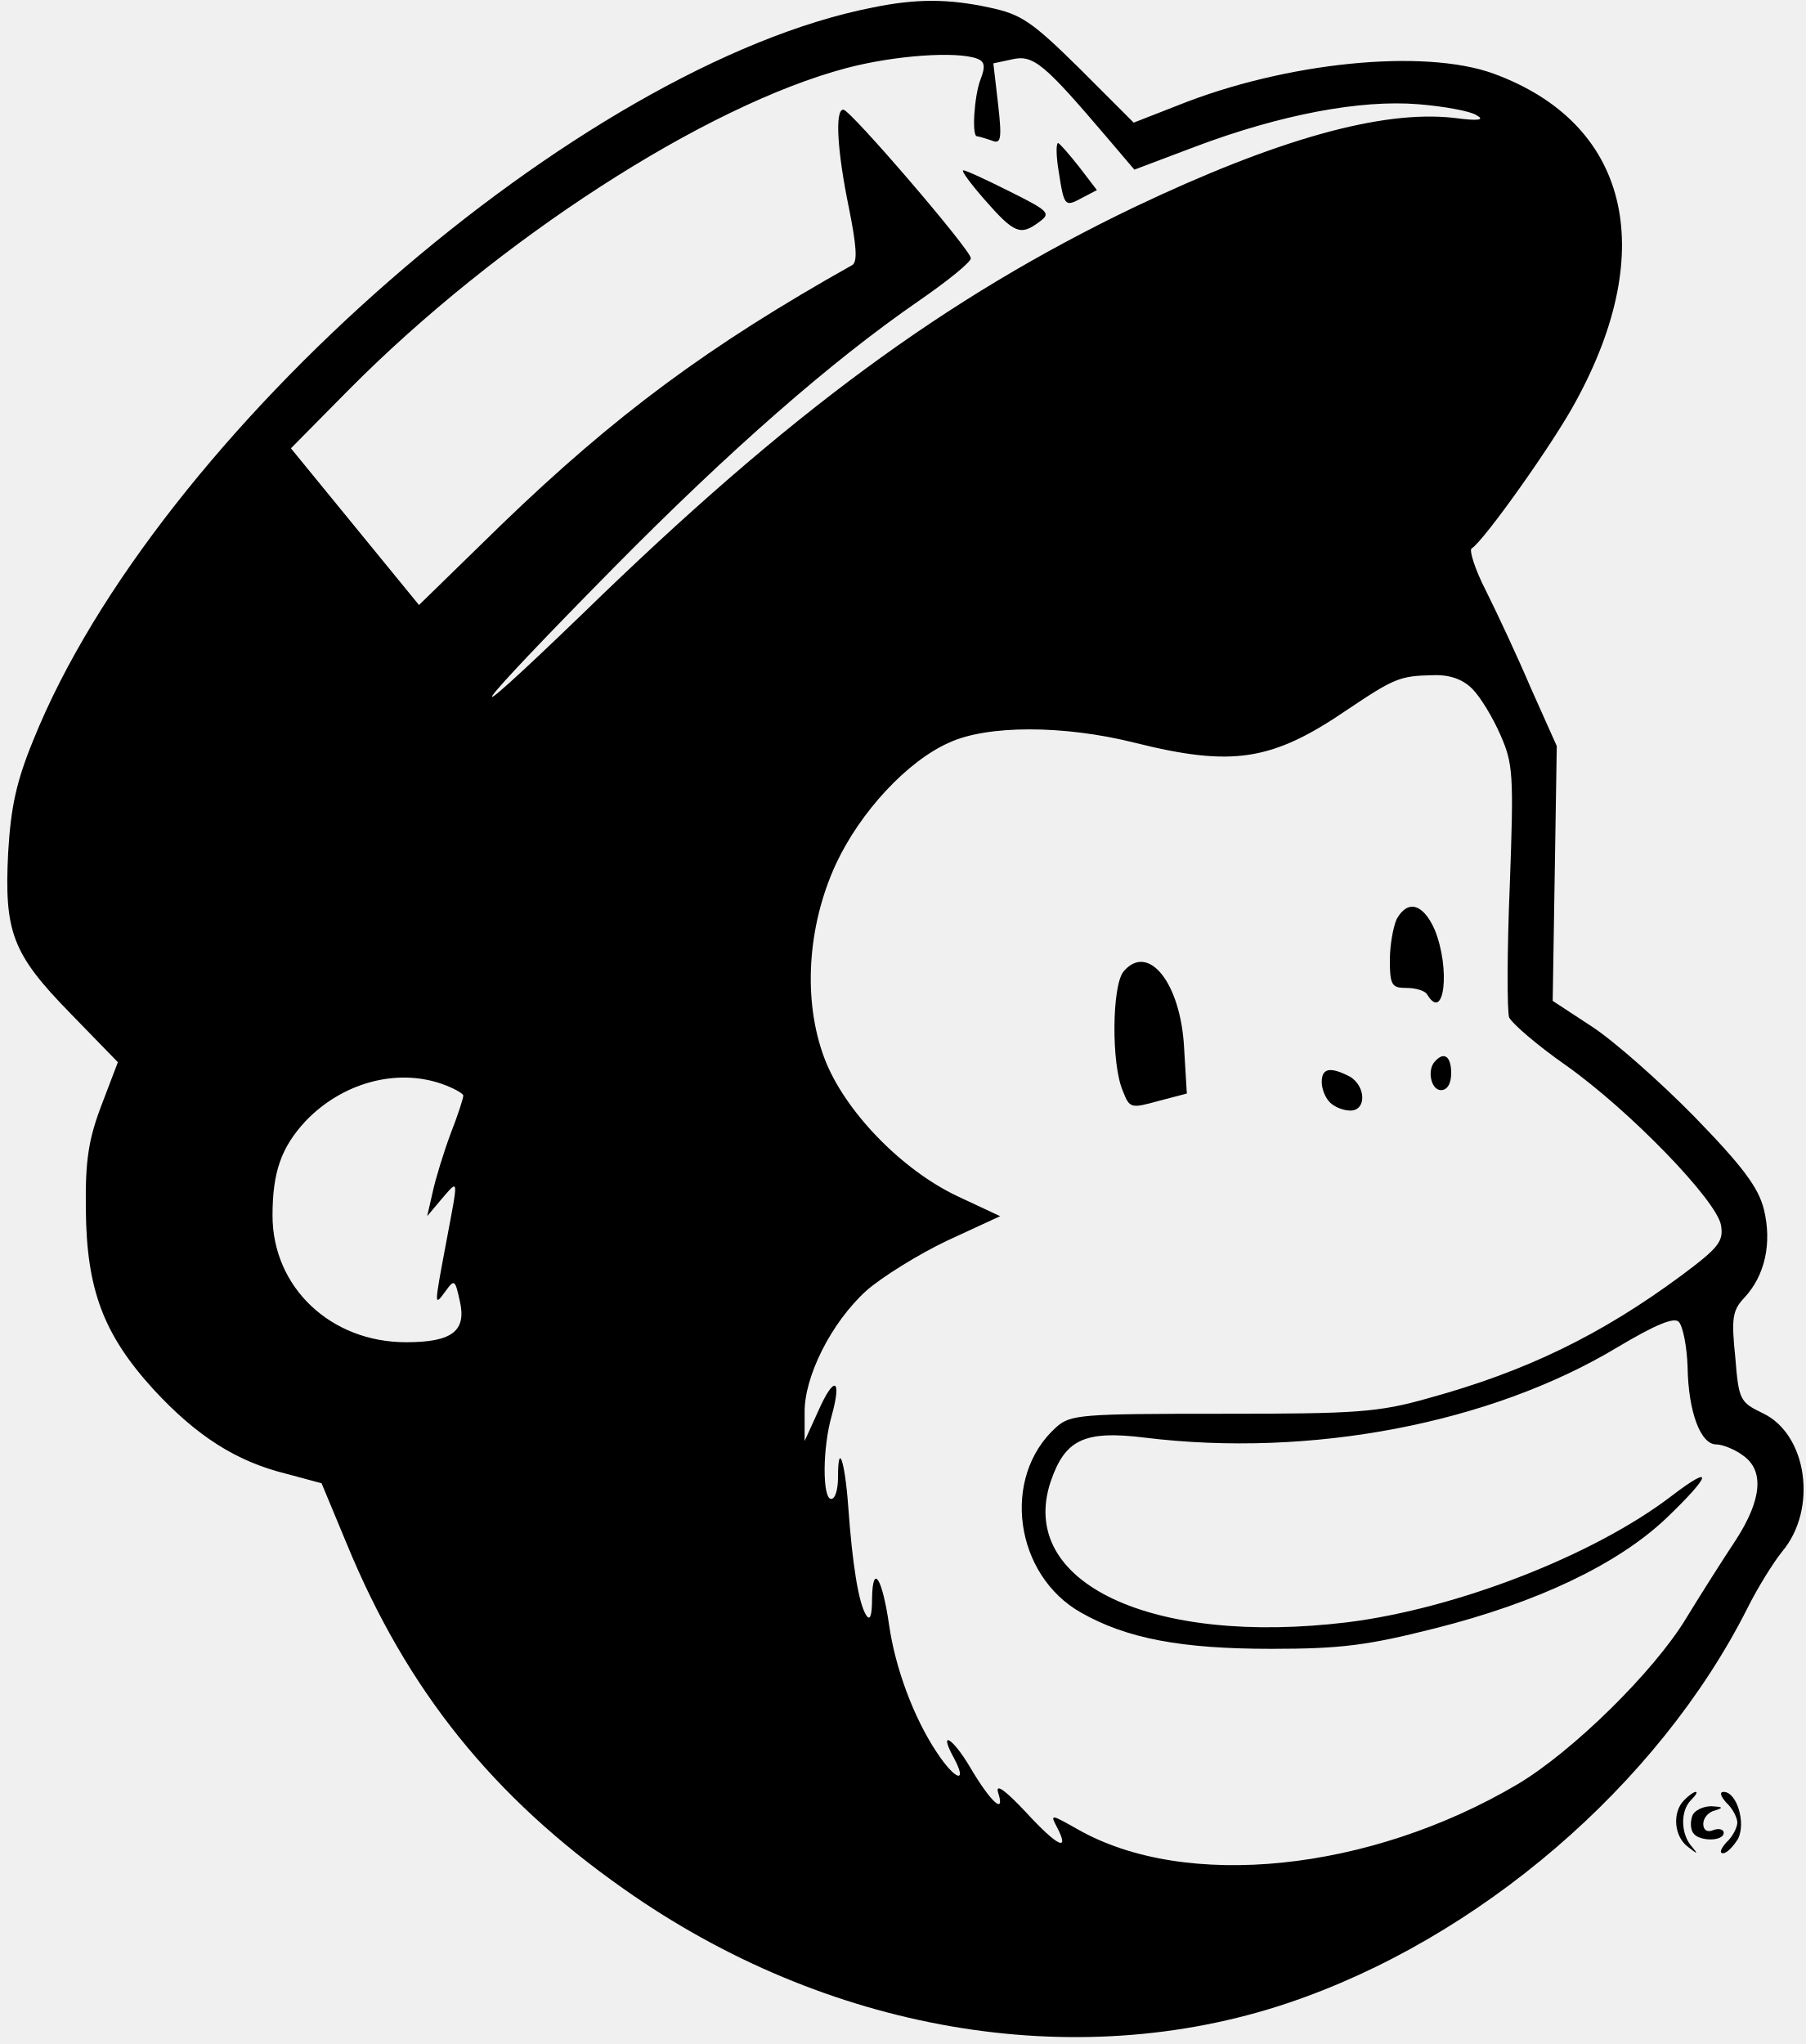
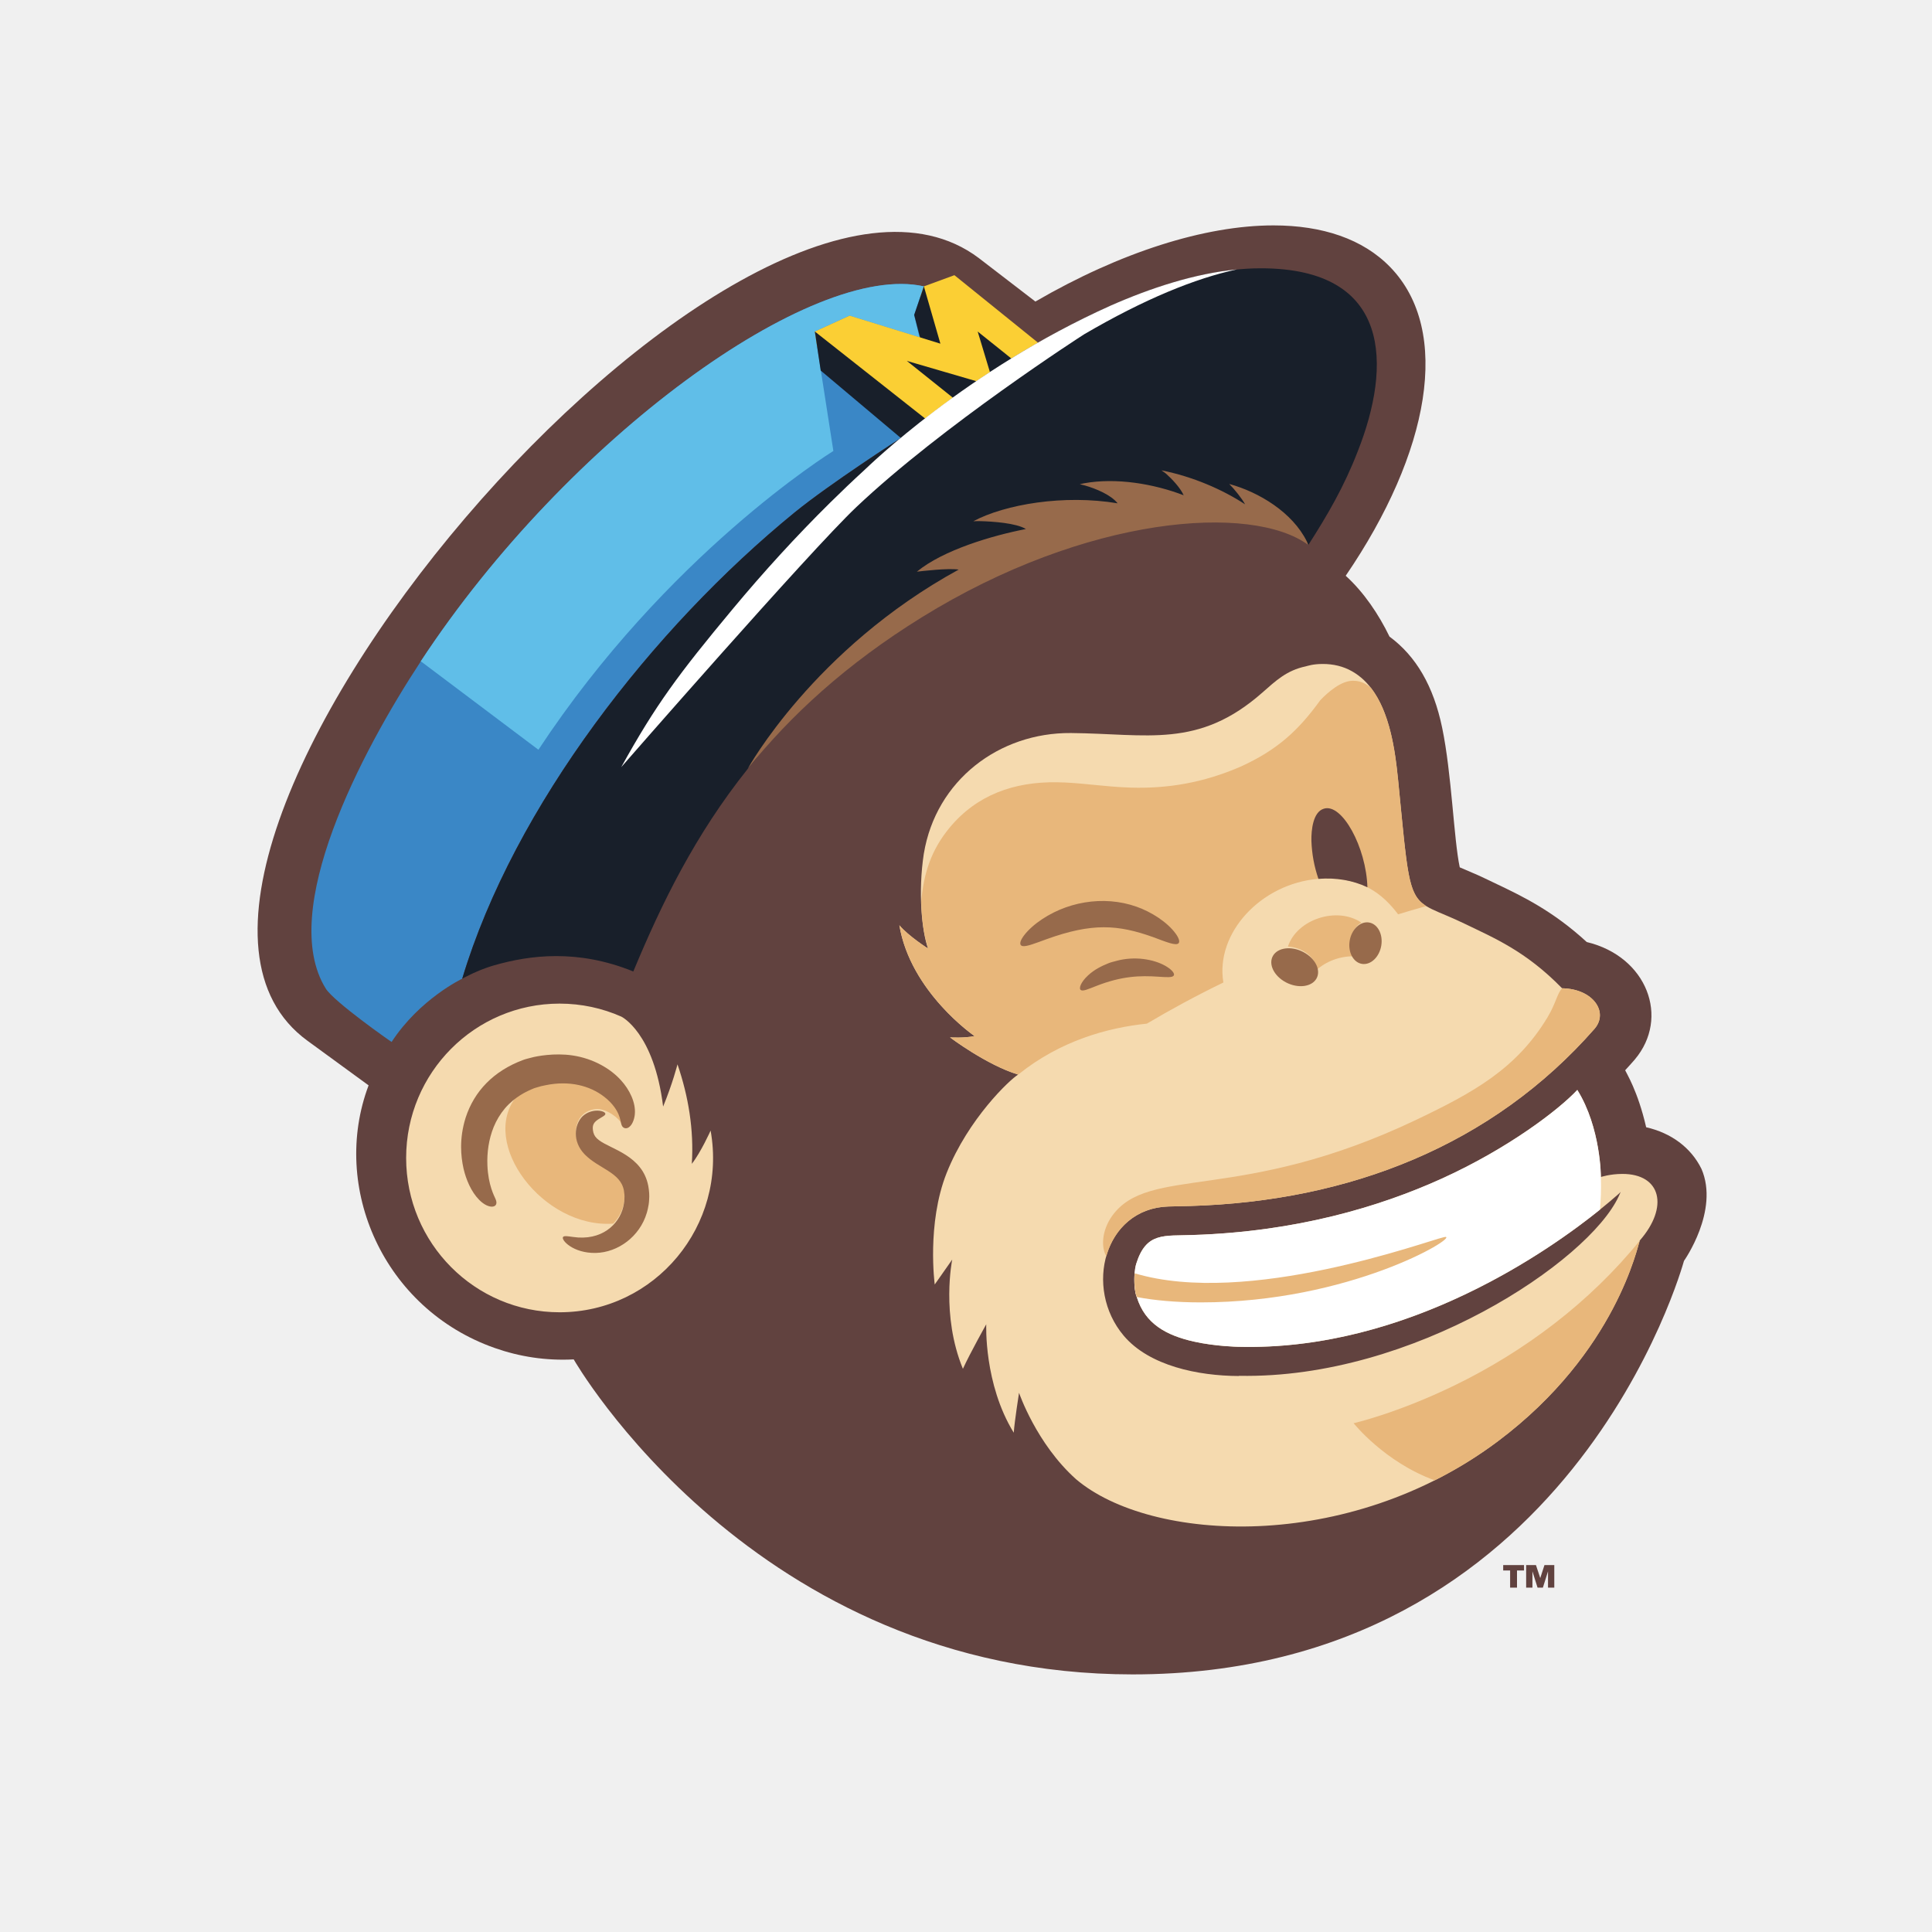
- <svg xmlns="http://www.w3.org/2000/svg" version="1.0" width="265pt" height="300pt" viewBox="0 0 265 300" preserveAspectRatio="xMidYMid meet">
-   <g transform="translate(0,300) scale(0.1,-0.1)" fill="#000000" stroke="none">
-     <path d="M1281 2989 c-429 -84 -1051 -626 -1232 -1075 -25 -61 -33 -98 -37 -165 -6 -117 6 -149 91 -236 l70 -72 -24 -63 c-19 -50 -24 -81 -23 -153 1 -118 26 -184 100 -265 63 -68 121 -105 194 -123 l52 -14 37 -89 c88 -214 214 -371 406 -506 297 -210 662 -273 975 -168 280 94 544 320 675 580 15 30 38 67 51 83 52 62 37 172 -29 203 -33 16 -35 19 -40 82 -6 57 -4 69 13 87 31 33 41 81 29 130 -8 32 -31 63 -102 136 -51 52 -118 111 -150 132 l-58 38 3 187 3 187 -38 85 c-20 47 -50 111 -66 143 -16 31 -25 60 -21 62 18 11 121 156 153 216 123 225 76 409 -121 481 -102 37 -305 17 -464 -47 l-64 -25 -79 79 c-71 70 -86 80 -133 90 -60 13 -108 13 -171 0z m153 -75 c11 -4 13 -11 5 -31 -9 -24 -13 -83 -5 -83 2 0 12 -3 21 -6 14 -6 16 0 10 53 l-7 60 28 6 c31 7 47 -7 139 -115 l40 -47 90 34 c125 47 242 69 327 62 37 -3 76 -10 85 -16 13 -7 4 -9 -33 -4 -106 12 -261 -32 -469 -131 -277 -133 -507 -302 -809 -596 -199 -192 -170 -151 46 68 169 171 317 301 446 390 42 29 77 57 77 63 0 12 -177 218 -187 218 -13 1 -9 -62 8 -144 11 -55 13 -79 5 -84 -212 -119 -348 -220 -515 -381 l-121 -118 -94 115 -94 115 84 85 c220 222 524 418 731 473 72 19 162 25 192 14z m727 -925 c12 -12 30 -42 41 -67 19 -43 20 -58 14 -222 -4 -96 -4 -183 -1 -193 4 -9 41 -41 84 -71 93 -66 220 -197 227 -234 4 -24 -3 -33 -58 -74 -119 -88 -229 -141 -371 -180 -74 -21 -105 -23 -303 -23 -208 0 -223 -1 -244 -20 -81 -73 -61 -217 37 -272 67 -38 147 -53 279 -53 102 0 141 5 240 30 151 38 268 94 339 161 67 64 72 82 8 33 -114 -87 -315 -165 -475 -185 -288 -35 -485 58 -436 206 21 62 49 76 138 65 244 -30 508 21 693 132 57 34 84 45 91 38 6 -6 12 -36 13 -66 1 -66 19 -114 42 -114 9 0 27 -7 39 -16 32 -22 28 -65 -10 -124 -18 -27 -51 -79 -73 -115 -47 -78 -167 -196 -248 -244 -217 -128 -487 -156 -645 -66 -39 22 -41 23 -31 4 20 -38 2 -30 -45 21 -31 33 -45 43 -41 29 11 -34 -11 -14 -41 37 -26 44 -47 56 -24 14 21 -39 2 -33 -25 8 -34 51 -61 124 -70 187 -10 69 -24 91 -25 40 0 -27 -3 -35 -9 -25 -11 18 -20 75 -26 159 -5 68 -15 96 -15 43 0 -18 -4 -32 -10 -32 -13 0 -13 75 1 123 15 55 3 58 -20 6 l-20 -44 0 41 c-1 53 39 133 91 180 23 20 76 53 118 73 l78 36 -62 29 c-83 39 -167 126 -196 203 -32 85 -25 194 17 285 36 77 105 151 166 178 56 26 168 26 272 0 144 -36 202 -27 312 48 70 47 78 50 126 51 25 1 44 -6 58 -20z m-1512 -580 c17 -6 31 -14 31 -17 0 -4 -8 -29 -19 -57 -10 -27 -22 -66 -26 -85 l-8 -35 21 25 c26 30 25 33 7 -63 -18 -96 -18 -95 -1 -72 13 18 14 17 21 -15 10 -44 -12 -60 -79 -60 -111 0 -196 81 -196 186 0 64 13 100 48 138 53 56 133 79 201 55z" />
-     <path d="M1554 2748 c8 -52 9 -52 35 -38 l21 11 -26 34 c-15 19 -29 35 -31 35 -3 0 -3 -19 1 -42z" />
-     <path d="M1446 2706 c43 -49 52 -52 79 -32 18 13 15 16 -43 45 -34 17 -64 31 -68 31 -4 0 11 -20 32 -44z" />
-     <path d="M2050 1651 c-5 -11 -10 -38 -10 -60 0 -37 3 -41 24 -41 14 0 28 -4 31 -10 25 -41 34 38 11 95 -17 39 -40 45 -56 16z" />
-     <path d="M1649 1574 c-17 -21 -18 -136 -1 -175 10 -26 12 -26 52 -15 l42 11 -4 67 c-5 96 -53 155 -89 112z" />
-     <path d="M2107 1443 c-13 -12 -7 -43 8 -43 9 0 15 9 15 25 0 24 -10 32 -23 18z" />
-     <path d="M1940 1412 c0 -10 5 -23 12 -30 7 -7 20 -12 30 -12 24 0 23 36 -1 50 -29 15 -41 12 -41 -8z" />
-     <path d="M2472 358 c-18 -18 -15 -54 6 -69 14 -11 15 -11 5 1 -16 18 -17 52 -1 68 7 7 10 12 7 12 -3 0 -10 -5 -17 -12z" />
-     <path d="M2534 354 c9 -8 16 -22 16 -29 0 -7 -7 -21 -16 -29 -8 -9 -11 -16 -5 -16 6 0 15 10 22 21 12 24 -2 69 -21 69 -7 0 -4 -7 4 -16z" />
-     <path d="M2484 335 c-3 -8 -3 -19 1 -25 8 -13 45 -13 45 0 0 5 -7 7 -15 4 -9 -4 -15 0 -15 9 0 9 8 18 18 20 12 4 11 5 -6 6 -12 0 -25 -6 -28 -14z" />
-   </g>
+ <svg xmlns="http://www.w3.org/2000/svg" width="60" height="60" viewBox="0 0 60 60" fill="none">
+   <path d="M47.396 48.604V49.305H47.591V48.799L47.75 49.305H47.916L48.075 48.798V49.305H48.27V48.604H47.965L47.834 49.008L47.7 48.604H47.396ZM46.898 48.772V49.305H47.112V48.772H47.33V48.604H46.683V48.772H46.898ZM52.298 39.157C52.261 39.271 48.795 52.004 35.173 52C23.398 51.997 17.817 42.217 17.817 42.217C16.959 42.263 16.131 42.133 15.367 41.864C11.913 40.652 10.255 36.876 11.447 33.707L9.548 32.321C2.194 26.967 23.029 2.47 30.396 8.013C30.433 8.041 32.155 9.365 32.155 9.365C34.8 7.83 37.42 7 39.55 7C41.062 7 42.327 7.418 43.179 8.3C45.091 10.278 44.404 14.056 41.792 17.881C42.354 18.39 42.82 19.083 43.152 19.77C43.982 20.382 44.52 21.312 44.787 22.598C45.085 24.026 45.147 26.062 45.334 26.936C46.038 27.24 45.738 27.1 46.489 27.458C47.272 27.832 48.225 28.287 49.278 29.256C51.151 29.704 51.866 31.606 50.77 32.904C50.741 32.939 50.608 33.089 50.471 33.238C50.504 33.321 50.863 33.877 51.123 35.008C51.898 35.184 52.517 35.64 52.841 36.302C53.402 37.598 52.298 39.157 52.298 39.157" fill="#61423F" />
+   <path d="M46.524 44.754C50.218 41.98 50.863 38.64 50.925 38.525C51.834 37.483 51.587 36.457 50.386 36.457C50.004 36.457 49.715 36.553 49.715 36.553C49.715 36.553 49.72 35.033 48.984 33.85C48.416 34.459 46.842 35.667 44.776 36.604C42.838 37.483 40.253 38.253 37.049 38.355H37.049C36.152 38.392 35.597 38.252 35.285 39.252C35.185 39.605 35.228 40.129 35.303 40.281C35.556 41.108 36.216 41.473 37.085 41.666C37.744 41.813 38.444 41.827 38.444 41.827C44.942 42.001 50.159 37.159 50.222 37.118C50.282 37.071 50.332 37.015 50.332 37.015C50.332 37.015 50.275 37.144 50.268 37.158C49.329 39.175 43.896 42.832 38.487 42.727L38.469 42.733C37.215 42.729 35.691 42.42 34.898 41.481C33.645 39.996 34.295 37.526 36.293 37.469C36.296 37.468 36.755 37.458 36.96 37.453C41.907 37.308 46.345 35.572 49.523 31.945C49.96 31.426 49.472 30.714 48.525 30.692C48.517 30.692 48.509 30.689 48.503 30.683C47.38 29.534 46.393 29.128 45.515 28.701C43.674 27.805 43.847 28.579 43.419 24.233C43.303 23.061 43.071 21.462 41.993 20.85C41.711 20.689 41.402 20.62 41.081 20.62C40.765 20.62 40.611 20.682 40.548 20.695C39.958 20.82 39.622 21.14 39.202 21.51C37.216 23.261 35.628 22.785 33.258 22.765C31.032 22.747 29.067 24.23 28.691 26.509L28.69 26.51C28.508 27.702 28.626 28.914 28.822 29.459C28.822 29.459 28.217 29.075 27.93 28.735C28.278 30.816 30.265 32.176 30.265 32.176C29.952 32.245 29.502 32.217 29.502 32.217C29.504 32.218 30.636 33.074 31.619 33.373C31.363 33.525 30.068 34.746 29.399 36.428C28.774 38.002 29.029 39.891 29.029 39.891L29.572 39.117C29.572 39.117 29.217 40.841 29.904 42.51C30.131 42.014 30.629 41.127 30.629 41.127C30.629 41.127 30.55 42.978 31.483 44.494C31.507 44.144 31.647 43.254 31.647 43.254C31.647 43.254 32.182 44.834 33.418 45.939C35.732 47.901 41.86 48.255 46.524 44.754V44.754ZM20.594 34.365C20.89 33.645 21.04 33.054 21.04 33.054C21.38 34.046 21.553 35.089 21.485 36.144C21.767 35.785 22.069 35.111 22.069 35.111C22.593 38.057 20.343 40.754 17.378 40.754C14.747 40.754 12.613 38.608 12.613 35.961C12.613 33.314 14.747 31.168 17.378 31.168C18.061 31.168 18.709 31.312 19.296 31.572C19.296 31.572 20.309 32.059 20.594 34.365" fill="#F5DAAF" />
+   <path d="M12.162 32.358C12.143 32.353 10.368 31.109 10.116 30.7C8.623 28.292 11.22 23.348 13.069 20.538C17.636 13.592 25.239 8.11 28.692 8.893L32.238 10.642C30.861 11.416 29.529 12.367 28.732 12.999L27.977 13.603C27.977 13.603 25.774 15.021 24.678 15.914C20.285 19.496 15.959 25.041 14.355 30.394C14.355 30.394 13.037 31.019 12.162 32.358" fill="#3A87C6" />
+   <path d="M28.69 8.893C25.236 8.111 17.634 13.592 13.066 20.538C13.065 20.54 13.064 20.542 13.062 20.544L13.081 20.546L16.721 23.284C20.717 17.223 25.739 14.097 25.881 14.005L25.304 10.296L26.385 9.801L28.554 10.473L28.388 9.78L28.69 8.893" fill="#60BEE8" />
+   <path d="M32.237 10.643L28.73 12.999L28.485 13.183L25.376 10.755L25.305 10.296L26.386 9.802C26.441 9.819 28.47 10.447 28.555 10.473L28.591 9.186L28.691 8.894L29.64 8.546C29.642 8.547 32.233 10.64 32.237 10.643" fill="#FBCF34" />
+   <path d="M39.157 8.332C36.839 8.332 34.235 9.497 32.238 10.643C31.958 10.8 31.68 10.965 31.408 11.133L30.363 10.296L30.743 11.556C30.599 11.65 30.459 11.744 30.322 11.838L28.163 11.208L29.591 12.35C29.265 12.586 28.974 12.807 28.732 12.999L25.306 10.296L25.488 11.508L27.978 13.604C27.978 13.604 25.774 15.021 24.678 15.915C20.285 19.497 15.96 25.042 14.355 30.394L14.447 30.345C14.459 30.338 14.472 30.333 14.484 30.327C14.528 30.304 14.573 30.282 14.618 30.26C14.646 30.247 14.675 30.233 14.703 30.22C14.749 30.198 14.795 30.179 14.841 30.16C14.868 30.148 14.896 30.136 14.923 30.125C14.972 30.105 15.022 30.087 15.072 30.069C15.095 30.061 15.118 30.052 15.141 30.044C15.213 30.019 15.285 29.996 15.357 29.976C16.448 29.665 17.932 29.465 19.668 30.17C20.541 28.068 21.583 25.929 23.225 23.874C24.556 22.208 25.836 20.72 27.373 19.902C30.281 17.291 38.121 14.523 40.633 16.922C41.227 15.994 41.742 15.115 42.167 14.014C43.215 11.365 43.234 8.332 39.157 8.332" fill="#181F2A" />
+   <path d="M29.205 10.673L28.692 8.893L28.391 9.78L28.571 10.477L29.205 10.673" fill="#181F2A" />
+   <path d="M34.487 9.493C35.753 8.935 37.111 8.494 38.412 8.367C37.119 8.645 35.544 9.286 33.677 10.377C33.632 10.402 29.26 13.222 26.589 15.753C25.133 17.133 19.288 23.83 19.293 23.824C20.361 21.893 21.065 20.944 22.756 18.912C23.712 17.763 24.733 16.645 25.778 15.613C26.129 15.266 26.483 14.929 26.838 14.604C26.973 14.479 30.028 11.491 34.487 9.493V9.493ZM49.717 36.552C49.717 36.552 49.721 35.032 48.985 33.848C48.418 34.458 46.843 35.665 44.777 36.602C42.84 37.481 40.254 38.251 37.05 38.353C36.153 38.39 35.599 38.251 35.286 39.25C35.261 39.336 35.246 39.433 35.237 39.531L35.236 39.541C35.236 39.541 35.236 39.541 35.236 39.541C35.233 39.573 35.231 39.605 35.23 39.637C35.227 39.729 35.228 39.809 35.231 39.879C35.231 39.881 35.232 39.883 35.232 39.884C35.232 39.89 35.232 39.895 35.233 39.9C35.236 39.944 35.239 39.986 35.244 40.025C35.244 40.027 35.245 40.029 35.245 40.031C35.245 40.033 35.245 40.035 35.246 40.037C35.267 40.196 35.3 40.27 35.304 40.278C35.304 40.279 35.304 40.279 35.304 40.279L35.309 40.293C35.564 41.111 36.222 41.473 37.086 41.665C37.745 41.812 38.446 41.825 38.446 41.825C43.747 41.968 48.196 38.77 49.689 37.566C49.714 37.229 49.729 36.988 49.717 36.552" fill="white" />
+   <path d="M19.042 38.001C19.043 38 19.044 37.999 19.046 37.998C19.327 37.709 19.445 37.306 19.378 36.919C19.274 36.364 18.615 36.252 18.18 35.82C18.173 35.813 18.166 35.806 18.159 35.799C18.152 35.792 18.145 35.784 18.138 35.776C18.137 35.776 18.137 35.775 18.136 35.775C17.941 35.559 17.872 35.314 17.888 35.096C17.923 34.527 18.451 34.368 18.726 34.472C18.726 34.472 19.052 34.546 19.305 34.883C19.305 34.883 19.304 34.882 19.304 34.881C19.266 34.77 19.274 34.591 19.076 34.323C18.752 33.885 18.008 33.439 16.954 33.653H16.954C16.759 33.692 16.868 33.67 16.676 33.721C16.646 33.729 16.619 33.737 16.595 33.747C16.534 33.774 16.478 33.792 16.425 33.82C16.397 33.834 16.238 33.903 16.048 34.04C14.862 35.502 16.87 38.154 19.042 38.001V38.001ZM44.893 38.413C44.88 38.413 44.865 38.416 44.843 38.421C44.304 38.54 38.749 40.597 35.238 39.543C35.222 39.726 35.227 40.112 35.306 40.28C35.306 40.28 35.306 40.28 35.306 40.281C35.837 40.382 36.51 40.447 37.29 40.447C41.911 40.447 45.241 38.44 44.893 38.413V38.413ZM44.248 28.108C43.725 27.75 43.707 27.125 43.422 24.233C43.331 23.31 43.167 22.124 42.576 21.361C42.454 21.259 42.282 21.142 42.035 21.142C41.662 21.127 41.24 21.496 41.001 21.748C40.322 22.685 39.673 23.288 38.526 23.81C37.365 24.312 36.262 24.494 35.117 24.46C34.278 24.434 33.544 24.302 32.824 24.294C31.49 24.274 30.334 24.687 29.492 25.703C28.914 26.4 28.682 27.137 28.608 28.014C28.611 28.12 28.616 28.22 28.623 28.313C28.633 28.453 28.646 28.586 28.662 28.711C28.721 29.155 28.805 29.386 28.805 29.386C28.805 29.389 28.804 29.393 28.803 29.396C28.81 29.418 28.817 29.439 28.824 29.459C28.824 29.459 28.22 29.075 27.932 28.735C28.223 30.47 29.652 31.704 30.12 32.066C30.147 32.086 30.174 32.106 30.201 32.127C30.203 32.128 30.206 32.13 30.207 32.133C30.246 32.161 30.268 32.176 30.268 32.176C29.955 32.245 29.505 32.217 29.505 32.217C29.507 32.218 30.639 33.074 31.622 33.372C32.926 32.319 34.404 31.915 35.618 31.79C36.353 31.354 37.144 30.925 37.993 30.512C37.736 28.982 39.156 27.441 40.943 27.293C42.292 27.2 42.948 27.777 43.42 28.395C43.676 28.317 43.965 28.231 44.288 28.14C44.275 28.131 44.261 28.121 44.248 28.108V28.108ZM34.358 39.014C34.595 38.168 35.267 37.498 36.296 37.468C36.299 37.468 36.758 37.458 36.963 37.453C41.91 37.308 46.348 35.571 49.526 31.945C49.964 31.426 49.475 30.714 48.528 30.692C48.524 30.692 48.515 30.692 48.515 30.692C48.355 30.854 48.326 31.149 48.061 31.591C47.094 33.196 45.757 33.93 43.974 34.781C38.508 37.382 35.673 36.172 34.536 37.764C34.205 38.232 34.199 38.755 34.358 39.014C34.358 39.014 34.358 39.014 34.358 39.014ZM42.279 28.653C41.524 28.14 40.274 28.548 39.998 29.397C40.435 29.418 40.898 29.734 40.87 30.138C41.178 29.853 41.617 29.692 42.044 29.699C41.838 29.384 41.942 28.84 42.279 28.653ZM46.527 44.754C45.893 45.23 45.232 45.634 44.557 45.974C42.996 45.407 42.038 44.199 42.038 44.199C42.038 44.199 43.376 43.897 45.165 43.028C47.341 41.971 49.374 40.445 50.928 38.525C50.867 38.64 50.221 41.98 46.527 44.754" fill="#E8B77B" />
+   <path d="M28.62 19.175C33.749 15.998 38.873 15.633 40.629 16.923C40.629 16.923 40.629 16.922 40.629 16.922C40.626 16.914 40.598 16.839 40.587 16.819C40.141 15.914 39.101 15.283 38.175 15.03C38.337 15.191 38.572 15.486 38.667 15.662C37.968 15.203 37.039 14.799 36.069 14.607C36.069 14.607 36.185 14.686 36.204 14.703C36.398 14.876 36.655 15.147 36.76 15.381C35.833 15.025 34.662 14.826 33.659 15.01C33.645 15.013 33.534 15.038 33.534 15.038C33.534 15.038 33.664 15.069 33.693 15.077C34.026 15.172 34.5 15.365 34.709 15.631C33.045 15.351 31.213 15.661 30.226 16.188C30.353 16.183 30.351 16.183 30.459 16.185C30.822 16.195 31.554 16.242 31.861 16.429C30.811 16.633 29.292 17.081 28.474 17.754C28.618 17.738 29.438 17.638 29.773 17.689C25.27 20.151 23.221 23.874 23.221 23.874C24.549 22.221 26.271 20.63 28.62 19.175ZM39.533 29.684C39.384 29.944 39.565 30.313 39.938 30.509C40.311 30.704 40.734 30.651 40.883 30.392C41.032 30.132 40.85 29.763 40.477 29.567C40.105 29.372 39.682 29.425 39.533 29.684ZM42.511 28.648C42.24 28.608 41.973 28.863 41.915 29.218C41.857 29.573 42.03 29.894 42.301 29.935C42.572 29.975 42.839 29.72 42.897 29.365C42.955 29.009 42.782 28.689 42.511 28.648V28.648ZM18.603 35.41C18.502 35.334 18.455 35.268 18.427 35.168C18.386 34.984 18.407 34.878 18.571 34.768C18.698 34.685 18.799 34.645 18.8 34.593C18.805 34.495 18.383 34.394 18.087 34.672C17.842 34.921 17.764 35.442 18.156 35.848C18.592 36.297 19.269 36.403 19.375 36.968C19.389 37.048 19.399 37.137 19.392 37.225C19.393 37.326 19.358 37.471 19.356 37.481C19.225 38.026 18.683 38.547 17.79 38.414C17.625 38.391 17.518 38.372 17.486 38.416C17.417 38.507 17.8 38.926 18.502 38.911C19.188 38.897 19.868 38.406 20.086 37.669C20.089 37.659 20.153 37.45 20.159 37.262C20.171 37.124 20.16 36.981 20.133 36.831C19.954 35.884 18.97 35.69 18.603 35.41V35.41ZM18.76 34.058L18.76 34.058L18.76 34.058C18.894 34.16 18.996 34.268 19.073 34.372C19.323 34.711 19.244 34.908 19.346 35.004C19.384 35.039 19.436 35.05 19.489 35.03C19.631 34.974 19.701 34.758 19.715 34.607L19.715 34.606C19.75 34.244 19.55 33.837 19.284 33.548L19.284 33.548C19.121 33.367 18.907 33.199 18.653 33.064C18.398 32.928 18.102 32.825 17.777 32.777C17.215 32.694 16.663 32.801 16.508 32.844L16.509 32.844C16.43 32.866 16.331 32.886 16.247 32.918C15.331 33.259 14.727 33.886 14.459 34.716L14.459 34.716L14.459 34.717C14.36 35.033 14.32 35.338 14.32 35.62C14.32 35.863 14.35 36.089 14.395 36.29V36.29L14.395 36.29L14.395 36.29C14.473 36.629 14.632 37.01 14.879 37.26L14.88 37.261C15.189 37.58 15.528 37.519 15.383 37.222C15.349 37.14 15.162 36.803 15.137 36.194C15.12 35.795 15.178 35.381 15.331 35.002C15.415 34.797 15.532 34.598 15.683 34.419C15.994 34.055 16.377 33.892 16.422 33.868C16.475 33.841 16.531 33.822 16.591 33.795C16.615 33.786 16.642 33.778 16.673 33.77C16.865 33.718 16.756 33.74 16.951 33.701H16.95C17.684 33.552 18.314 33.715 18.76 34.058V34.058ZM36.301 30.066C36.003 29.848 35.453 29.702 34.883 29.795C34.763 29.812 34.652 29.848 34.544 29.875C34.504 29.885 34.465 29.898 34.428 29.913C34.193 30.008 33.988 30.111 33.79 30.292C33.563 30.502 33.498 30.697 33.564 30.745C33.629 30.794 33.786 30.721 34.029 30.627C34.844 30.304 35.42 30.295 35.969 30.332C36.234 30.349 36.411 30.364 36.453 30.295C36.482 30.248 36.429 30.159 36.301 30.066V30.066ZM36.517 29.002C36.617 29.142 36.643 29.248 36.603 29.291C36.523 29.381 36.234 29.26 35.809 29.102C34.721 28.714 33.919 28.655 32.5 29.168C32.141 29.299 31.886 29.4 31.764 29.382C31.565 29.354 31.758 29.006 32.193 28.668C33.068 28.001 34.27 27.794 35.298 28.159C35.747 28.317 36.252 28.633 36.517 29.002" fill="#976A4B" />
+   <path d="M40.727 26.116C40.72 25.778 40.776 25.22 41.109 25.116C41.109 25.116 41.109 25.116 41.109 25.116C41.678 24.927 42.431 26.319 42.466 27.555C42.017 27.34 41.488 27.249 40.945 27.294C40.809 26.896 40.743 26.521 40.727 26.116" fill="#61423F" />
</svg>
